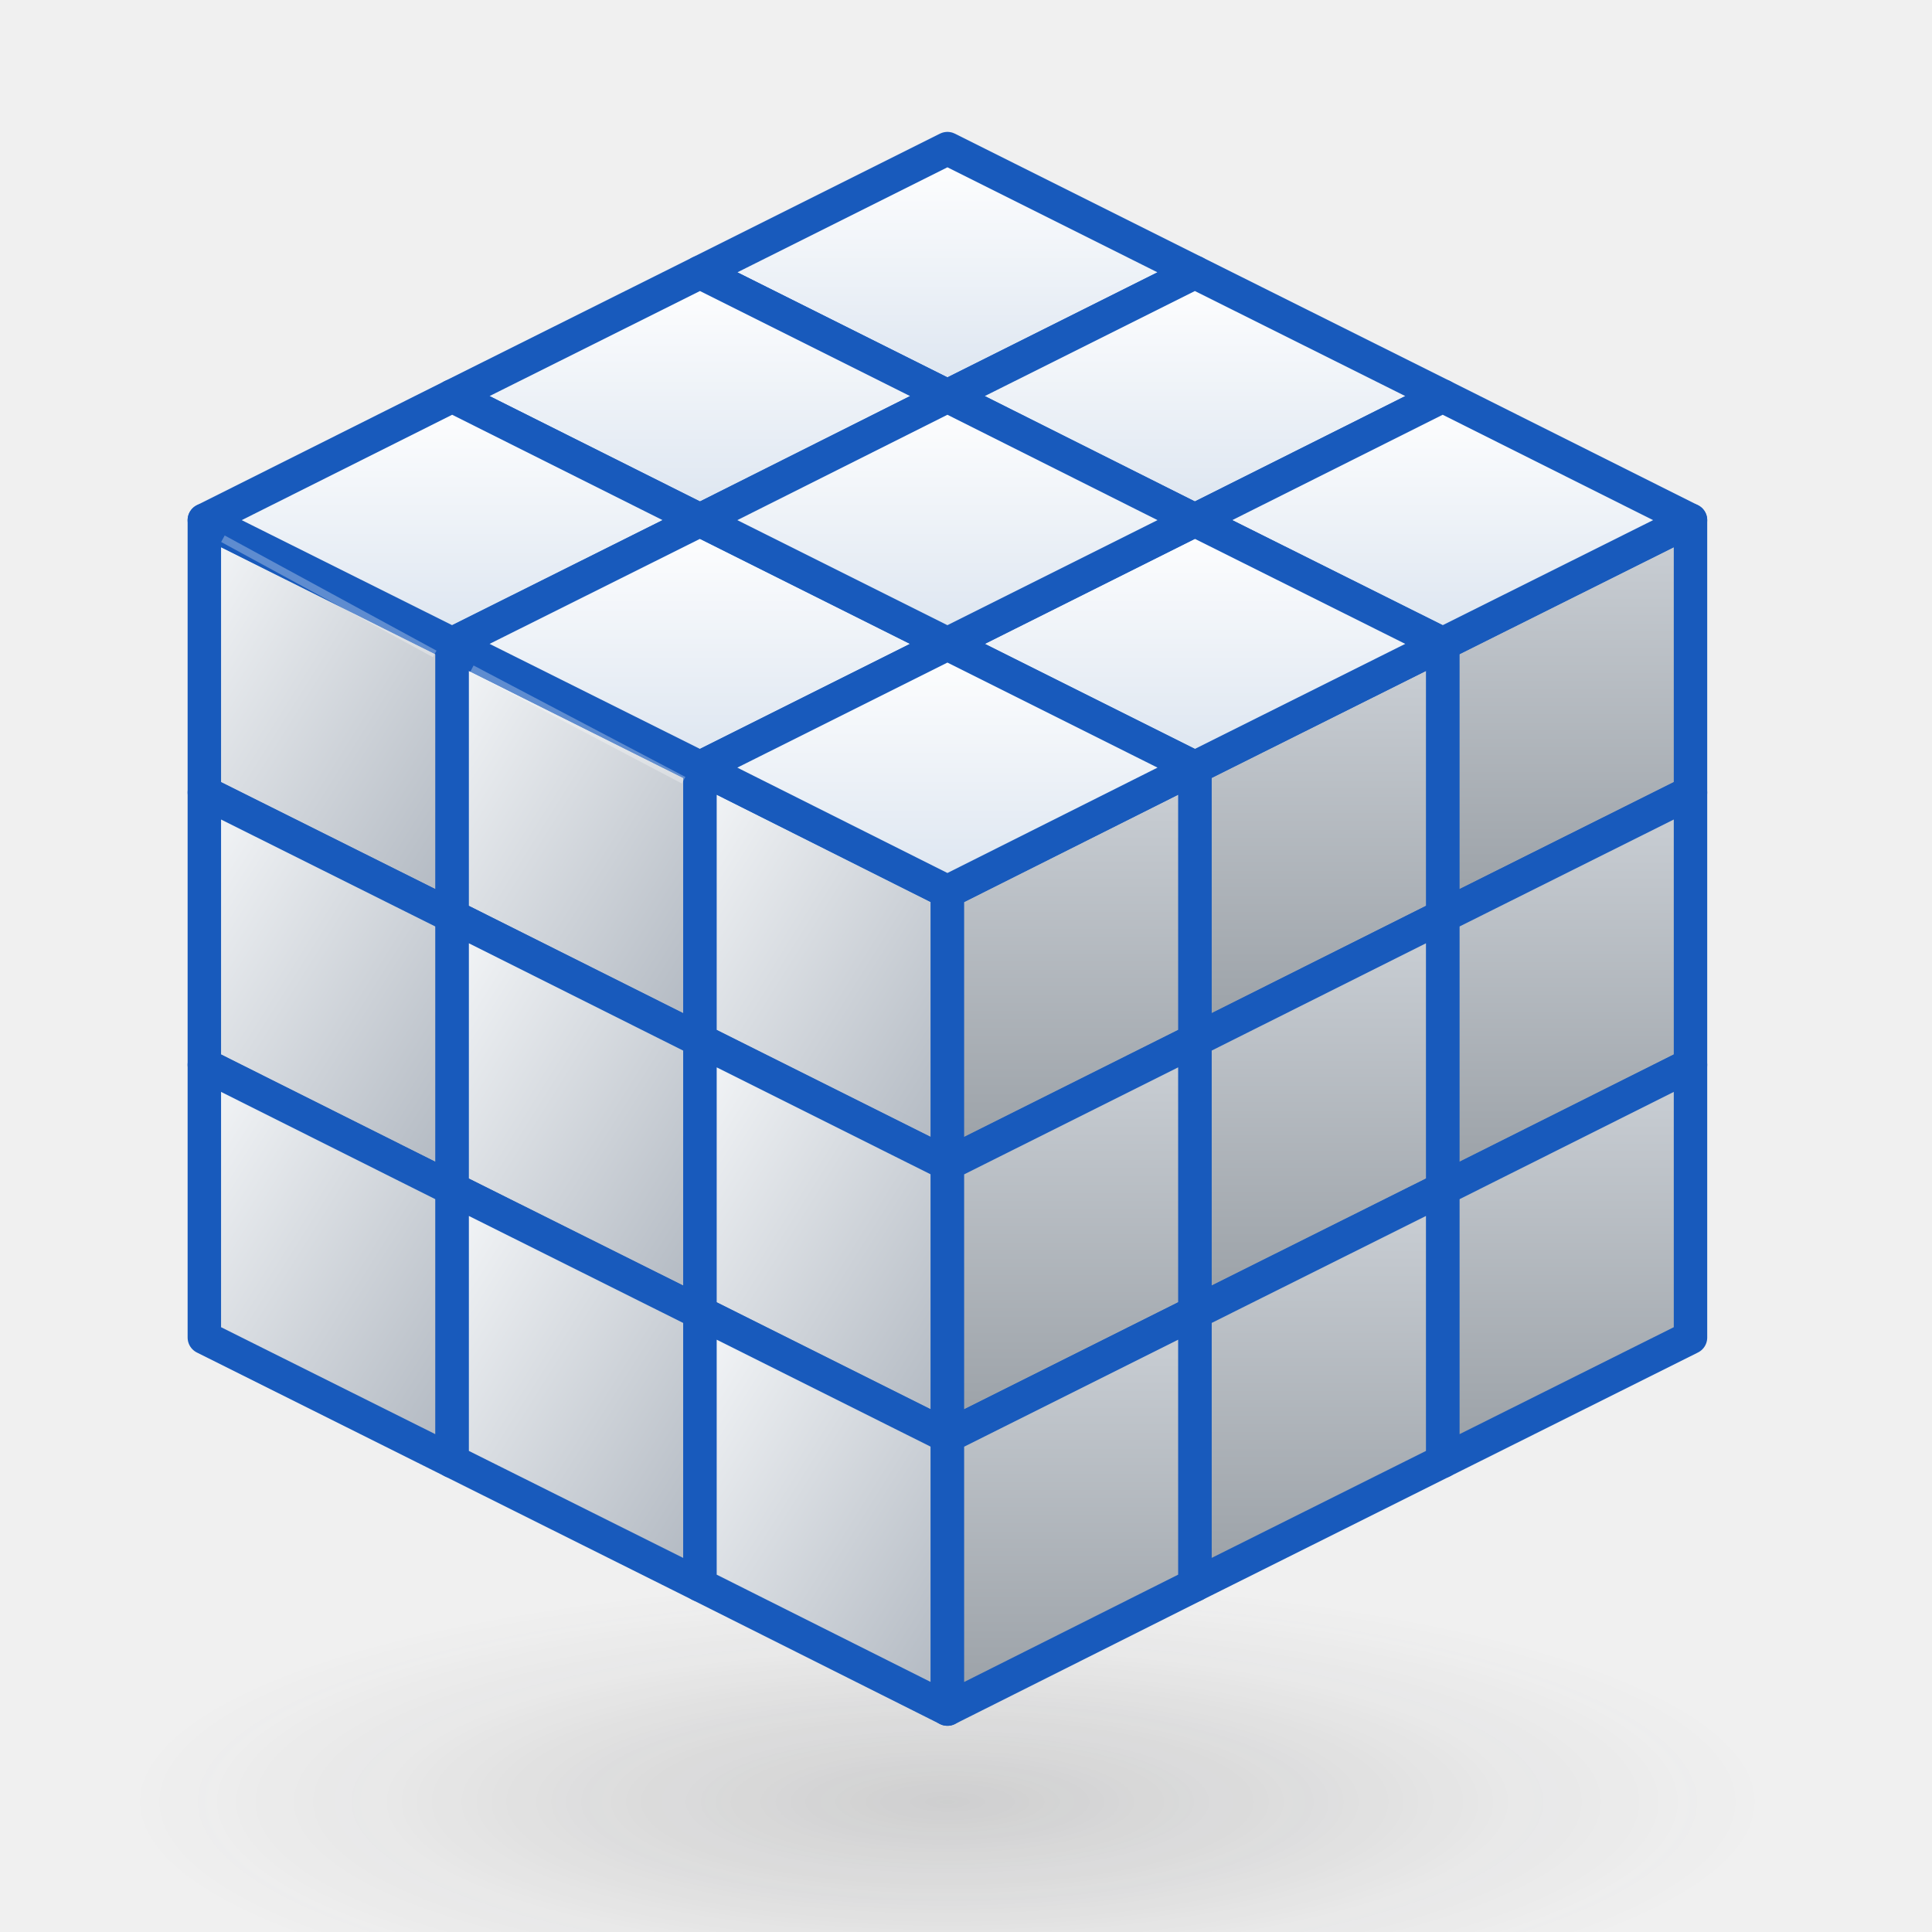
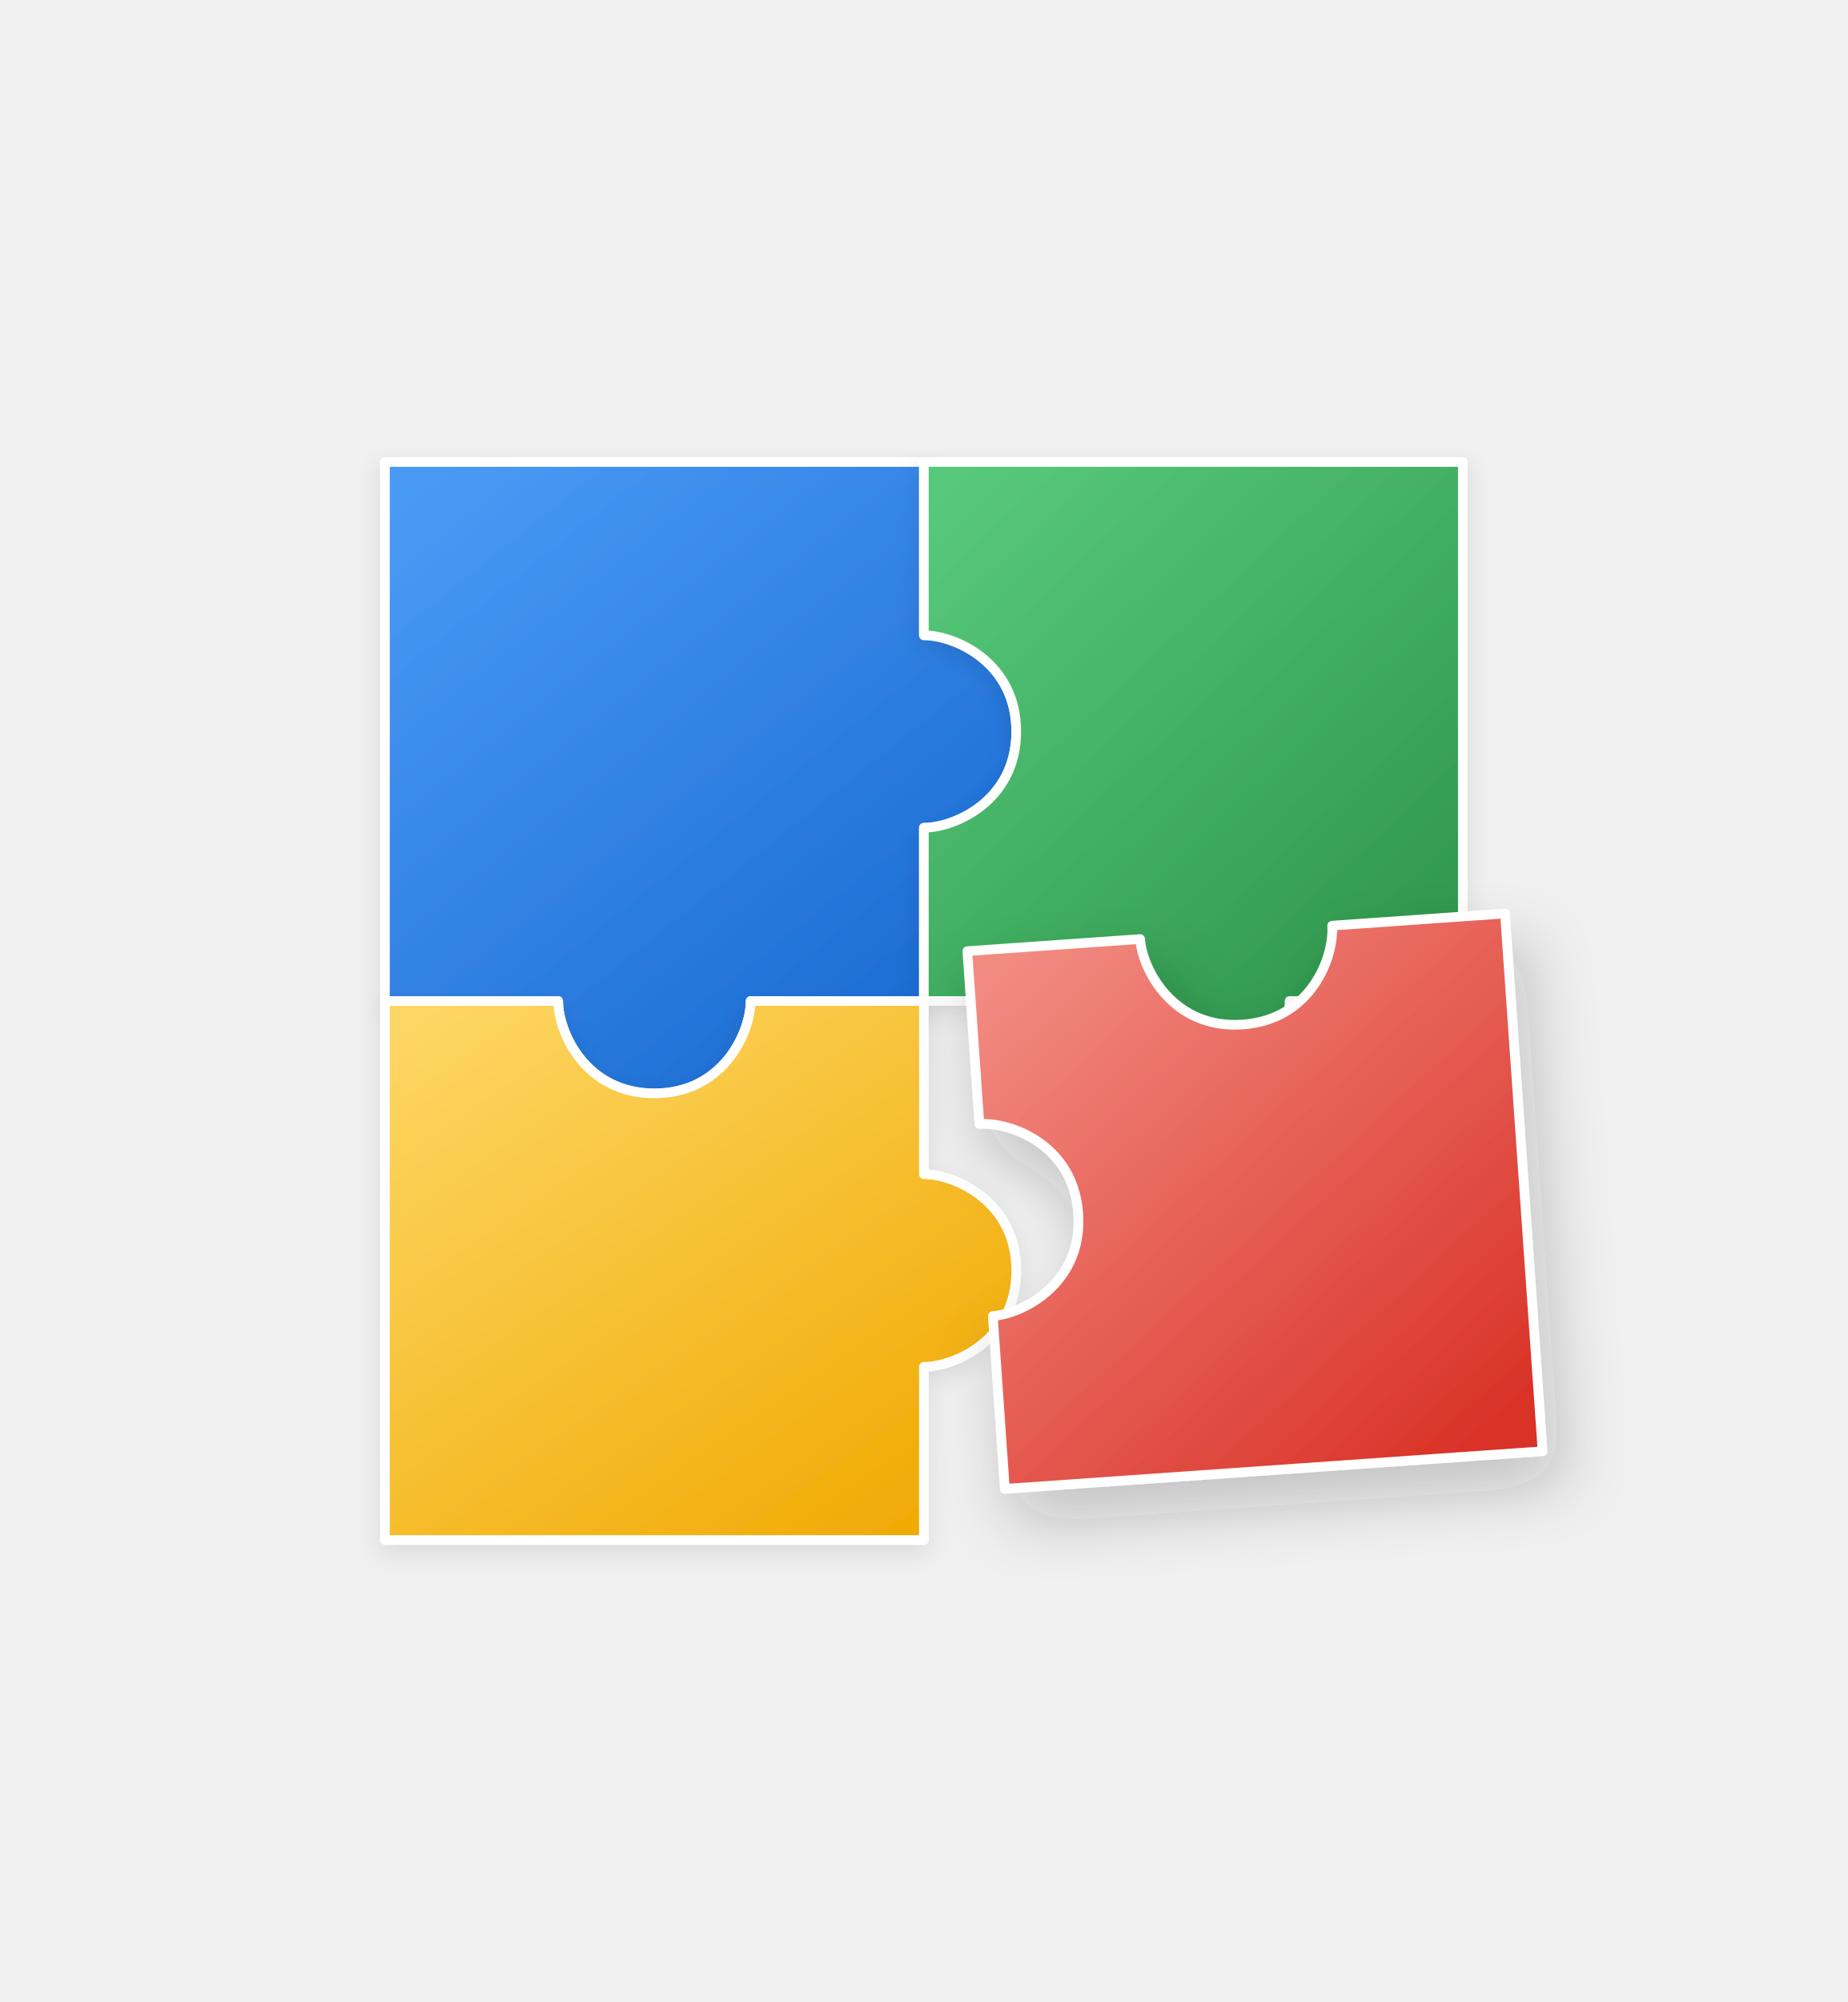
- <svg xmlns="http://www.w3.org/2000/svg" width="300" height="300" viewBox="70 40 470 520">
+ <svg xmlns="http://www.w3.org/2000/svg" width="480" height="520" viewBox="0 0 480 520">
  <defs>
-     <style>
-       /* Gaps between tiles (Blue lines) - Thicker and darker for Rubik's feel */
-       .tileGap { 
-         stroke: #185abc; /* Darker, mechanical blue */
-         stroke-width: 9; /* Thicker gaps to separate blocks distinctly */
-         stroke-linejoin: round; /* Rounded corners for plastic feel */
-         stroke-linecap: round; 
-       }
-       
-       /* Stronger highlight on block edges for 3D bevel effect */
-       .tileEdge { 
-         fill: none; 
-         stroke: rgba(255, 255, 255, 0.6); 
-         stroke-width: 1.5; 
-         stroke-linejoin: round; 
-         stroke-linecap: round;
-       }
- 
-       /* Base darker blue fill for the structure underneath */
-       .coreFill { fill: #174ea6; }
-     </style>
-     <linearGradient id="topGrad" x1="0" y1="0" x2="0" y2="1">
-       <stop offset="0" stop-color="#ffffff" />
-       <stop offset="1" stop-color="#dce5f0" />
+     <linearGradient id="blueGrad" x1="0.1" y1="0" x2="0.9" y2="1">
+       <stop offset="0" stop-color="#4a9af5" />
+       <stop offset="1" stop-color="#1667d0" />
    </linearGradient>
-     <linearGradient id="leftGrad" x1="0" y1="0" x2="1" y2="1">
-       <stop offset="0" stop-color="#f5f7f9" />
-       <stop offset="1" stop-color="#b0b7c0" />
+     <linearGradient id="greenGrad" x1="0.1" y1="0" x2="0.9" y2="1">
+       <stop offset="0" stop-color="#57c97a" />
+       <stop offset="1" stop-color="#2a9147" />
    </linearGradient>
-     <linearGradient id="rightGrad" x1="0" y1="0" x2="0" y2="1">
-       <stop offset="0" stop-color="#cbd0d6" />
-       <stop offset="1" stop-color="#9aa0a6" />
+     <linearGradient id="yellowGrad" x1="0.1" y1="0" x2="0.9" y2="1">
+       <stop offset="0" stop-color="#fdd663" />
+       <stop offset="1" stop-color="#f0a800" />
    </linearGradient>
-     <radialGradient id="groundShadow" cx="50%" cy="50%" r="50%">
-       <stop offset="0" stop-color="#202124" stop-opacity="0.2" />
-       <stop offset="0.7" stop-color="#202124" stop-opacity="0.05" />
-       <stop offset="1" stop-color="#202124" stop-opacity="0" />
-     </radialGradient>
+     <linearGradient id="redGrad" x1="0.1" y1="0" x2="0.9" y2="1">
+       <stop offset="0" stop-color="#f28b82" />
+       <stop offset="1" stop-color="#d93025" />
+     </linearGradient>
+     <filter id="pieceShadow" x="-5%" y="-3%" width="112%" height="116%">
+       <feDropShadow dx="0" dy="2" stdDeviation="3" flood-color="#202124" flood-opacity="0.10" />
+     </filter>
+     <filter id="floatShadow" x="-8%" y="-8%" width="125%" height="135%">
+       <feDropShadow dx="3" dy="8" stdDeviation="8" flood-color="#202124" flood-opacity="0.22" />
+     </filter>
  </defs>
-   <g transform="translate(300 80)">
-     <ellipse cx="0" cy="445" rx="220" ry="60" fill="url(#groundShadow)" opacity="0.8" />
-     <polygon points="0,0 200,100 0,200 -200,100" class="coreFill" />
-     <polygon points="-200,100 0,200 0,420 -200,320" class="coreFill" />
-     <polygon points="200,100 0,200 0,420 200,320" class="coreFill" />
-     <g id="faceLeft">
-       <polygon class="tileGap" points="-200,100 -133.3,133.3 -133.3,206.6 -200,173.3" fill="url(#leftGrad)" />
-       <polygon class="tileGap" points="-133.3,133.3 -66.6,166.6 -66.6,240 -133.3,206.6" fill="url(#leftGrad)" />
-       <polygon class="tileGap" points="-66.6,166.6 0,200 0,273.3 -66.6,240" fill="url(#leftGrad)" />
-       <polygon class="tileGap" points="-200,173.3 -133.3,206.6 -133.3,280 -200,246.6" fill="url(#leftGrad)" />
-       <polygon class="tileGap" points="-133.3,206.6 -66.6,240 -66.6,313.3 -133.3,280" fill="url(#leftGrad)" />
-       <polygon class="tileGap" points="-66.6,240 0,273.3 0,346.6 -66.6,313.3" fill="url(#leftGrad)" />
-       <polygon class="tileGap" points="-200,246.6 -133.3,280 -133.3,353.3 -200,320" fill="url(#leftGrad)" />
-       <polygon class="tileGap" points="-133.3,280 -66.6,313.3 -66.6,386.6 -133.3,353.3" fill="url(#leftGrad)" />
-       <polygon class="tileGap" points="-66.6,313.3 0,346.6 0,420 -66.6,386.6" fill="url(#leftGrad)" />
-     </g>
-     <g id="faceRight">
-       <polygon class="tileGap" points="200,100 133.3,133.3 133.3,206.6 200,173.3" fill="url(#rightGrad)" />
-       <polygon class="tileGap" points="133.3,133.3 66.6,166.6 66.6,240 133.3,206.6" fill="url(#rightGrad)" />
-       <polygon class="tileGap" points="66.6,166.6 0,200 0,273.3 66.6,240" fill="url(#rightGrad)" />
-       <polygon class="tileGap" points="200,173.3 133.3,206.6 133.3,280 200,246.6" fill="url(#rightGrad)" />
-       <polygon class="tileGap" points="133.3,206.6 66.6,240 66.6,313.3 133.3,280" fill="url(#rightGrad)" />
-       <polygon class="tileGap" points="66.6,240 0,273.3 0,346.6 66.6,313.3" fill="url(#rightGrad)" />
-       <polygon class="tileGap" points="200,246.6 133.3,280 133.3,353.3 200,320" fill="url(#rightGrad)" />
-       <polygon class="tileGap" points="133.3,280 66.6,313.3 66.6,386.6 133.3,353.3" fill="url(#rightGrad)" />
-       <polygon class="tileGap" points="66.6,313.3 0,346.6 0,420 66.6,386.6" fill="url(#rightGrad)" />
-     </g>
-     <g id="faceTop">
-       <polygon class="tileGap" points="0,0 66.6,33.3 0,66.6 -66.6,33.3" fill="url(#topGrad)" />
-       <polygon class="tileGap" points="66.6,33.3 133.3,66.6 66.6,100 0,66.6" fill="url(#topGrad)" />
-       <polygon class="tileGap" points="-66.6,33.3 0,66.6 -66.6,100 -133.3,66.6" fill="url(#topGrad)" />
-       <polygon class="tileGap" points="133.3,66.6 200,100 133.3,133.3 66.6,100" fill="url(#topGrad)" />
-       <polygon class="tileGap" points="-133.3,66.6 -66.6,100 -133.3,133.3 -200,100" fill="url(#topGrad)" />
-       <polygon class="tileGap" points="66.6,100 133.3,133.3 66.6,166.6 0,133.3" fill="url(#topGrad)" />
-       <polygon class="tileGap" points="-66.6,100 0,133.3 -66.6,166.6 -133.3,133.3" fill="url(#topGrad)" />
-       <polygon class="tileGap" points="0,66.6 66.6,100 0,133.3 -66.6,100" fill="url(#topGrad)" />
-       <polygon class="tileGap" points="0,133.3 66.6,166.6 0,200 -66.6,166.6" fill="url(#topGrad)" />
-     </g>
-     <g pointer-events="none" opacity="0.6">
-       <path d="M-195,105 L-138,136 M-128,140 L-71,170" stroke="white" stroke-width="2" opacity="0.5" />
+   <g transform="translate(100, 120)">
+     <path d="       M 0,0 L 140,0       L 140,45 C 148,45 164,52 164,70 C 164,88 148,95 140,95       L 140,140       L 95,140 C 95,148 88,164 70,164 C 52,164 45,148 45,140       L 0,140 Z" fill="url(#blueGrad)" stroke="white" stroke-width="2.5" stroke-linejoin="round" filter="url(#pieceShadow)" />
+     <path d="       M 140,0 L 280,0       L 280,140       L 235,140 C 235,148 228,164 210,164 C 192,164 185,148 185,140       L 140,140       L 140,95 C 148,95 164,88 164,70 C 164,52 148,45 140,45       Z" fill="url(#greenGrad)" stroke="white" stroke-width="2.5" stroke-linejoin="round" filter="url(#pieceShadow)" />
+     <path d="       M 0,140       L 45,140 C 45,148 52,164 70,164 C 88,164 95,148 95,140       L 140,140       L 140,185 C 148,185 164,192 164,210 C 164,228 148,235 140,235       L 140,280 L 0,280 Z" fill="url(#yellowGrad)" stroke="white" stroke-width="2.5" stroke-linejoin="round" filter="url(#pieceShadow)" />
+     <g transform="translate(16,-18) rotate(-4, 210, 210)">
+       <path d="         M 140,140         L 185,140 C 185,148 192,164 210,164 C 228,164 235,148 235,140         L 280,140         L 280,280 L 140,280         L 140,235 C 148,235 164,228 164,210 C 164,192 148,185 140,185         Z" fill="url(#redGrad)" stroke="white" stroke-width="2.5" stroke-linejoin="round" filter="url(#floatShadow)" />
    </g>
  </g>
</svg>
